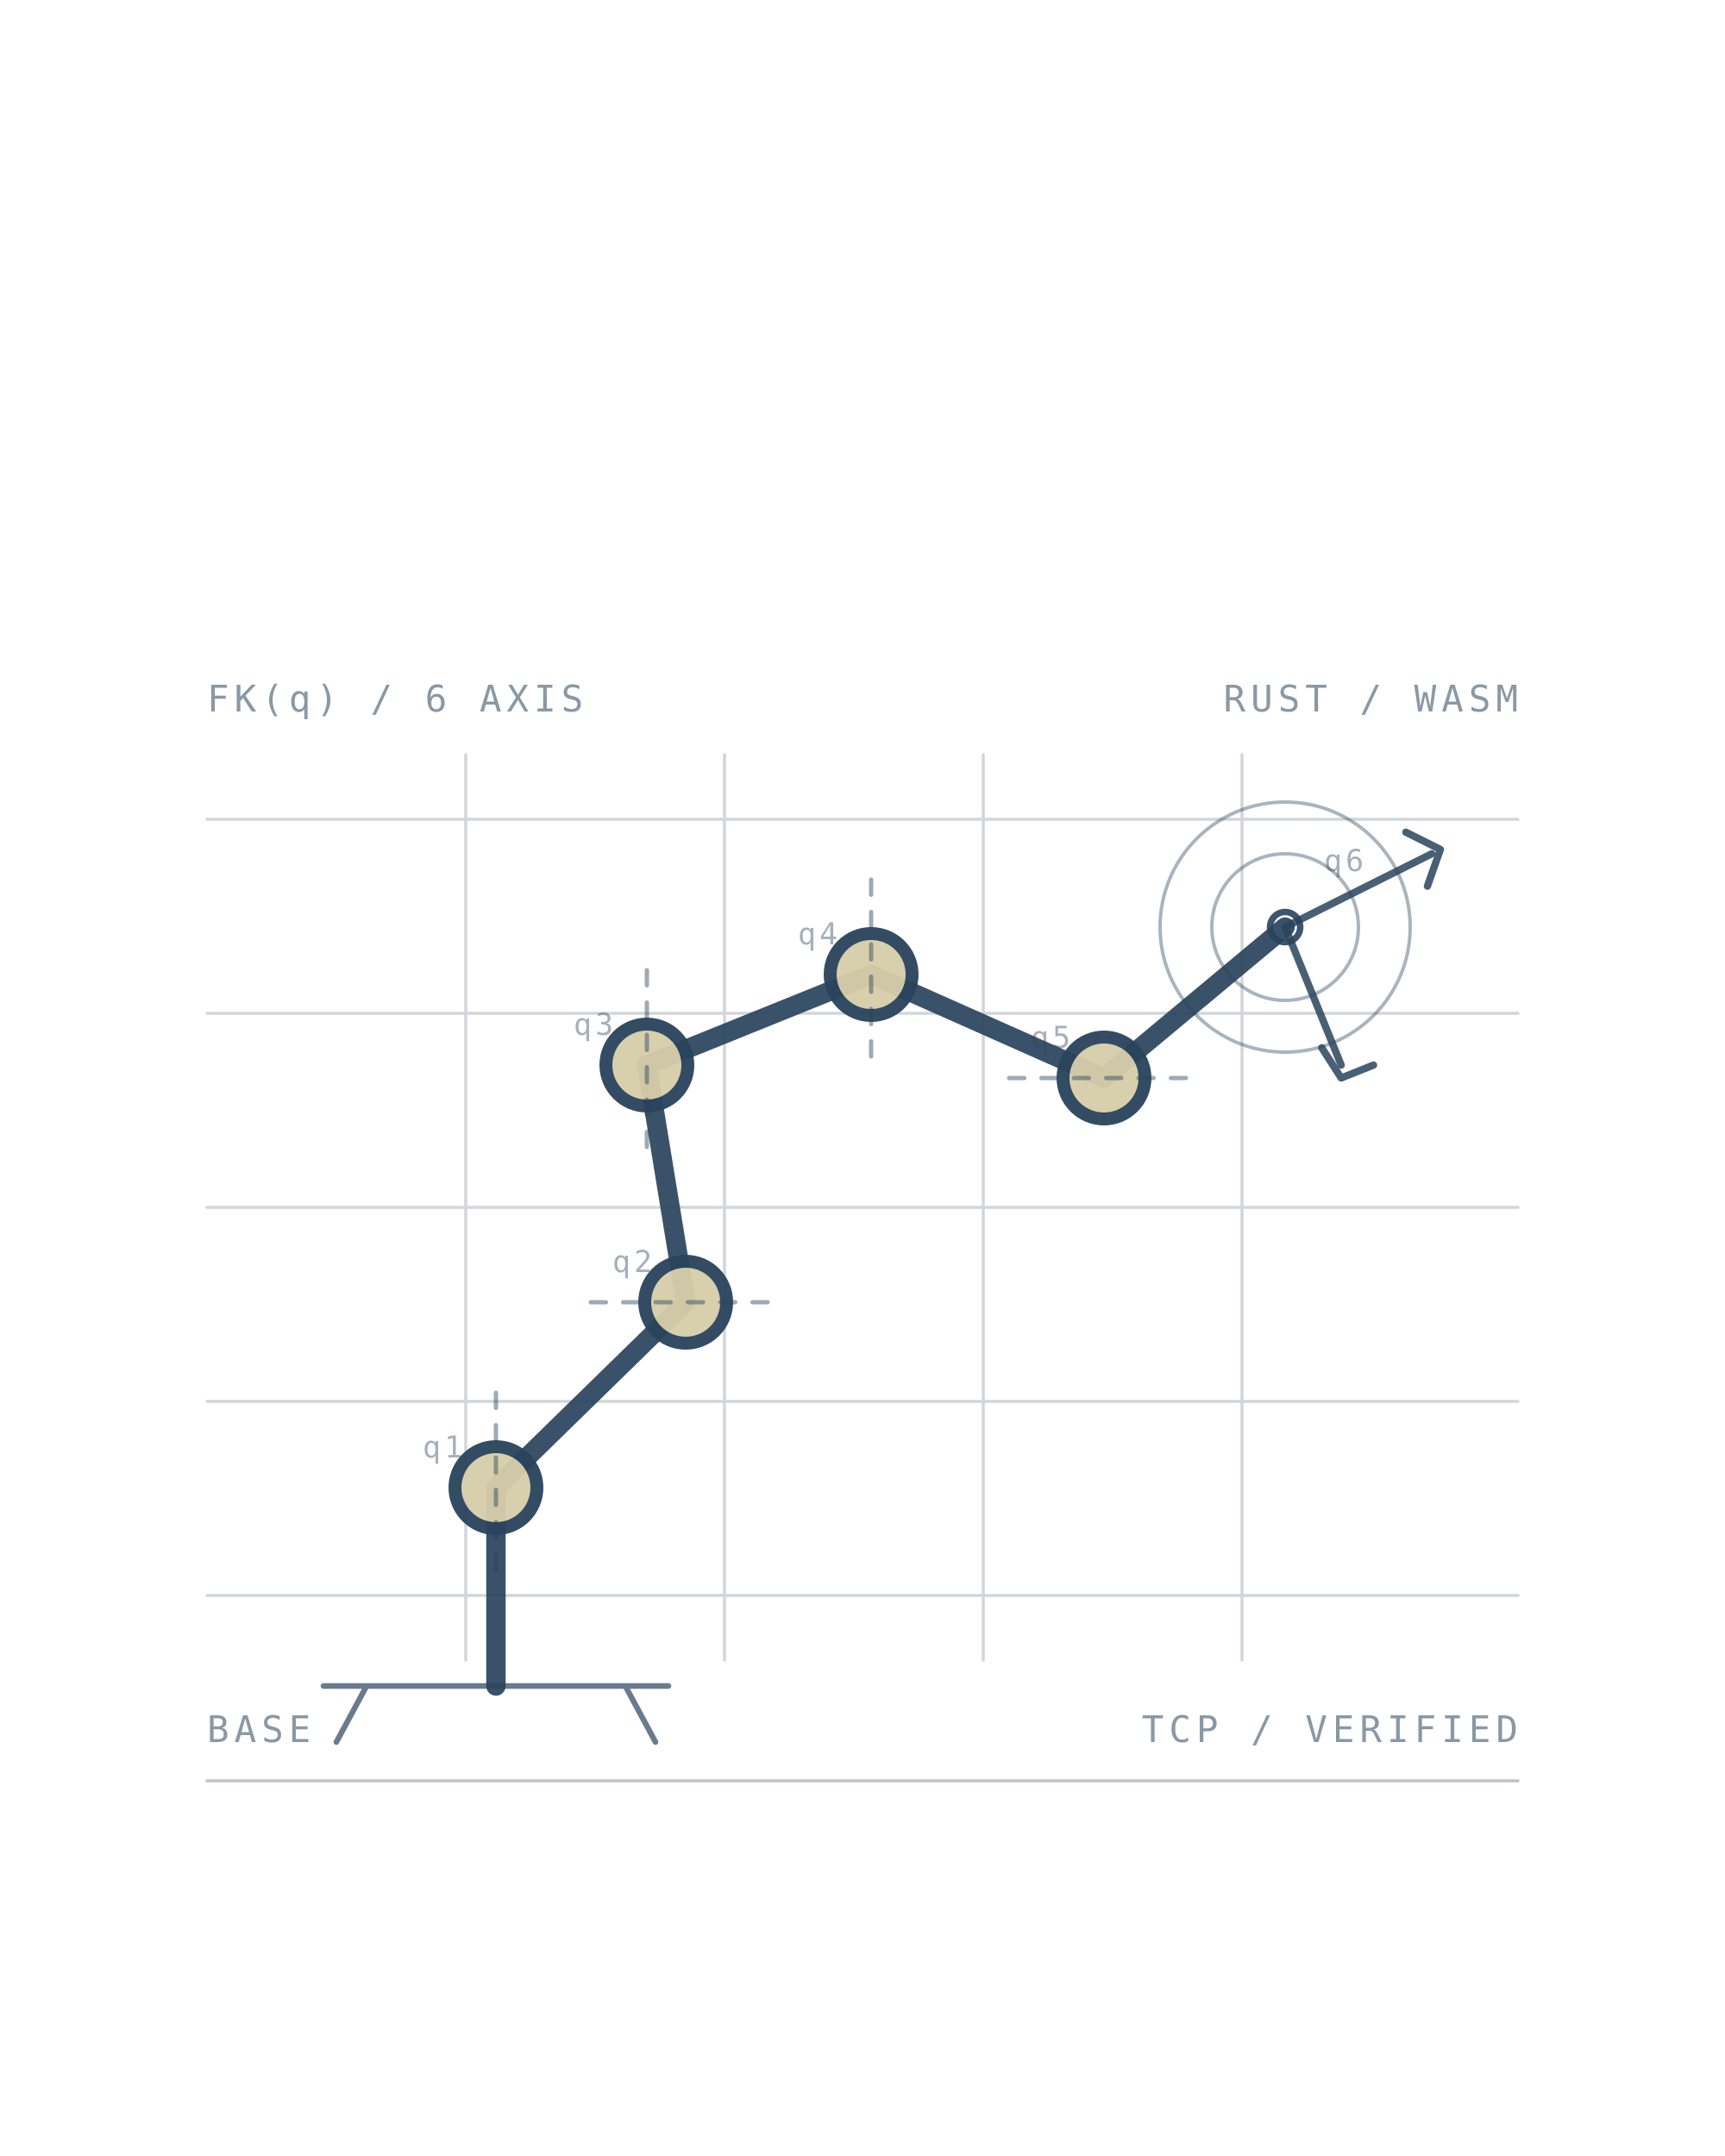
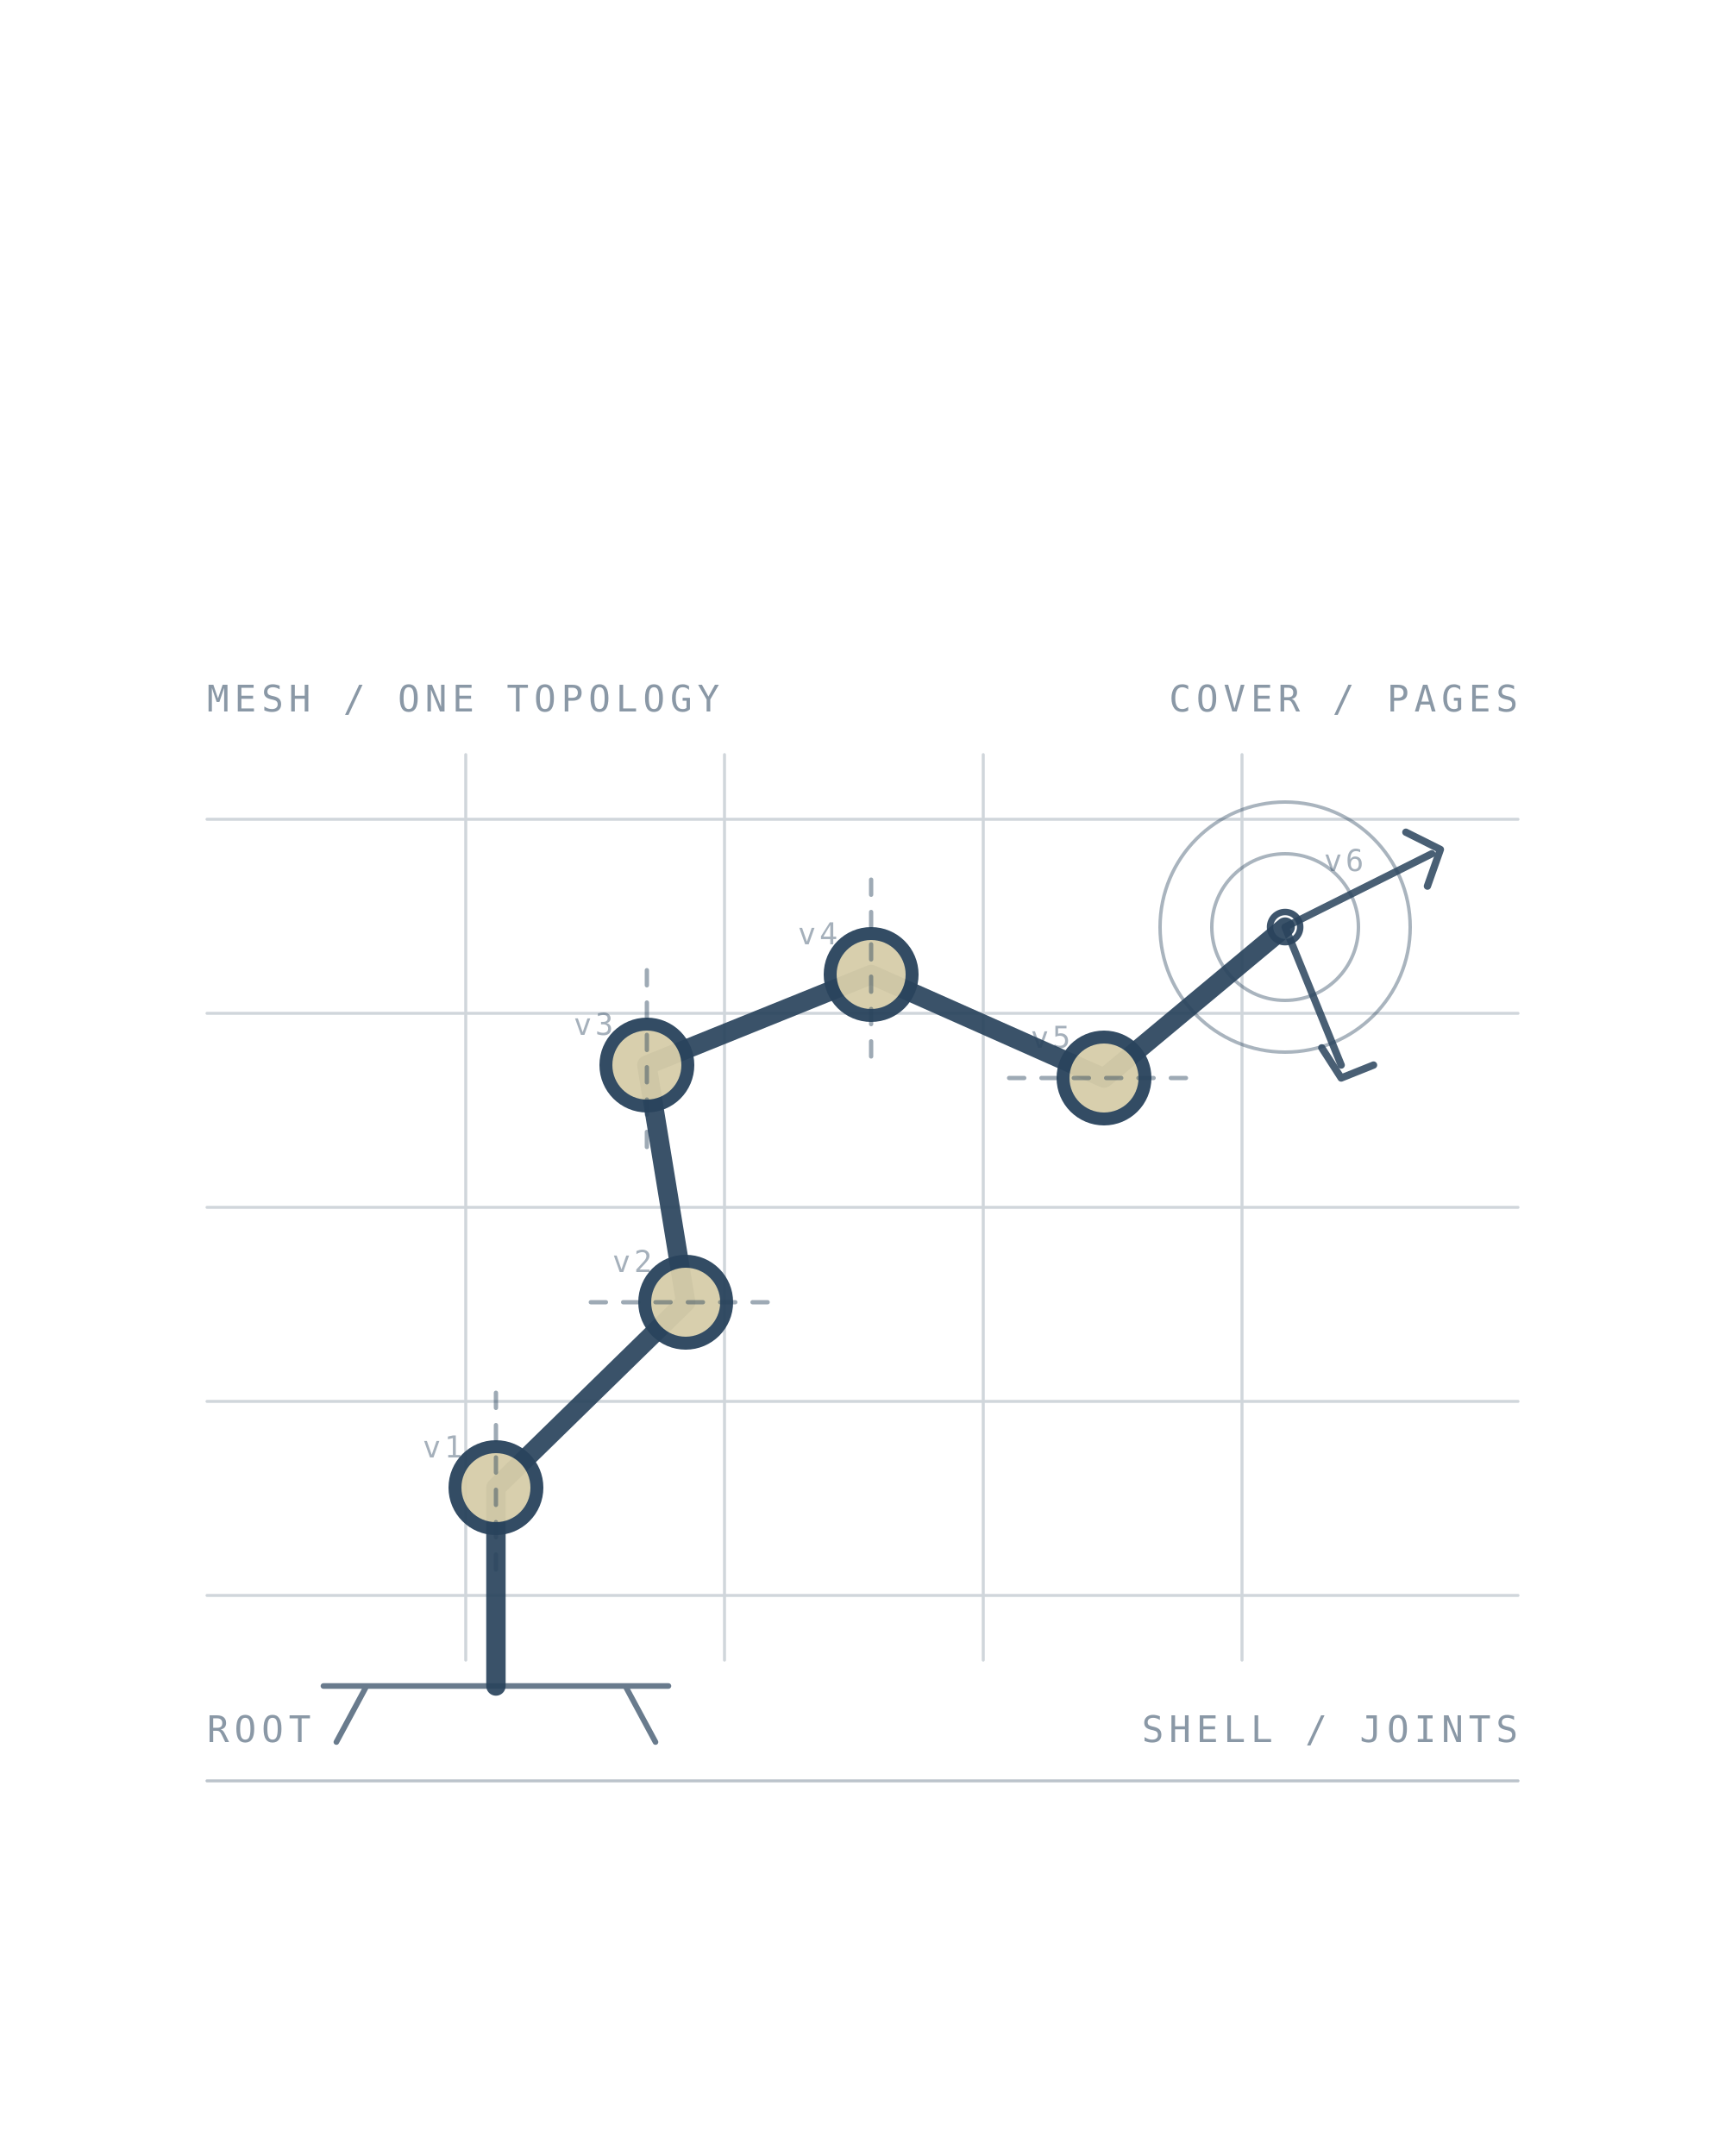
<svg xmlns="http://www.w3.org/2000/svg" viewBox="0 0 800 1000">
  <g fill="none" stroke="#29435c" stroke-linecap="round" stroke-linejoin="round">
    <g opacity=".22" stroke-width="1.4">
      <path d="M96 380H704M96 470H704M96 560H704M96 650H704M96 740H704" />
      <path d="M216 350V770M336 350V770M456 350V770M576 350V770" />
    </g>
    <g stroke-width="2.6" opacity=".7">
      <path d="M150 782H310M170 782l-14 26M290 782l14 26" />
    </g>
    <path d="M230 782V690L318 604 300 494 404 452 512 500 596 430" stroke-width="9" opacity=".92" />
    <g stroke-width="6" fill="#d6cda9" opacity=".95">
      <circle cx="230" cy="690" r="19" />
      <circle cx="318" cy="604" r="19" />
      <circle cx="300" cy="494" r="19" />
      <circle cx="404" cy="452" r="19" />
      <circle cx="512" cy="500" r="19" />
    </g>
    <g stroke-width="2" opacity=".45" stroke-dasharray="7 8">
      <path d="M230 646V734M274 604H362M300 450V538M404 408V496M468 500H556" />
    </g>
    <g stroke-width="3.4" opacity=".85">
      <path d="M596 430L664 396M596 430L622 494" />
      <path d="M652 386l16 8-6 17" />
      <path d="M613 486l9 14 15-6" />
    </g>
    <circle cx="596" cy="430" r="7" stroke-width="3" opacity=".9" />
    <g stroke-width="1.6" opacity=".4">
      <circle cx="596" cy="430" r="34" />
      <circle cx="596" cy="430" r="58" />
    </g>
    <path d="M96 826H704" opacity=".32" stroke-width="1.4" />
  </g>
  <g fill="#29435c" opacity=".55" font-family="ui-monospace, SFMono-Regular, Menlo, monospace" font-size="17" letter-spacing="2.4">
-     <text x="96" y="330">FK(q) / 6 AXIS</text>
-     <text x="704" y="330" text-anchor="end">RUST / WASM</text>
-     <text x="96" y="808">BASE</text>
-     <text x="704" y="808" text-anchor="end">TCP / VERIFIED</text>
+     <text x="96" y="330">MESH / ONE TOPOLOGY</text>
+     <text x="704" y="330" text-anchor="end">COVER / PAGES</text>
+     <text x="96" y="808">ROOT</text>
+     <text x="704" y="808" text-anchor="end">SHELL / JOINTS</text>
  </g>
  <g fill="#29435c" opacity=".42" font-family="ui-monospace, SFMono-Regular, Menlo, monospace" font-size="14" letter-spacing="1.6">
-     <text x="196" y="676">q1</text>
-     <text x="284" y="590">q2</text>
-     <text x="266" y="480">q3</text>
-     <text x="370" y="438">q4</text>
-     <text x="478" y="486">q5</text>
-     <text x="614" y="404">q6</text>
+     <text x="196" y="676">v1</text>
+     <text x="284" y="590">v2</text>
+     <text x="266" y="480">v3</text>
+     <text x="370" y="438">v4</text>
+     <text x="478" y="486">v5</text>
+     <text x="614" y="404">v6</text>
  </g>
</svg>
